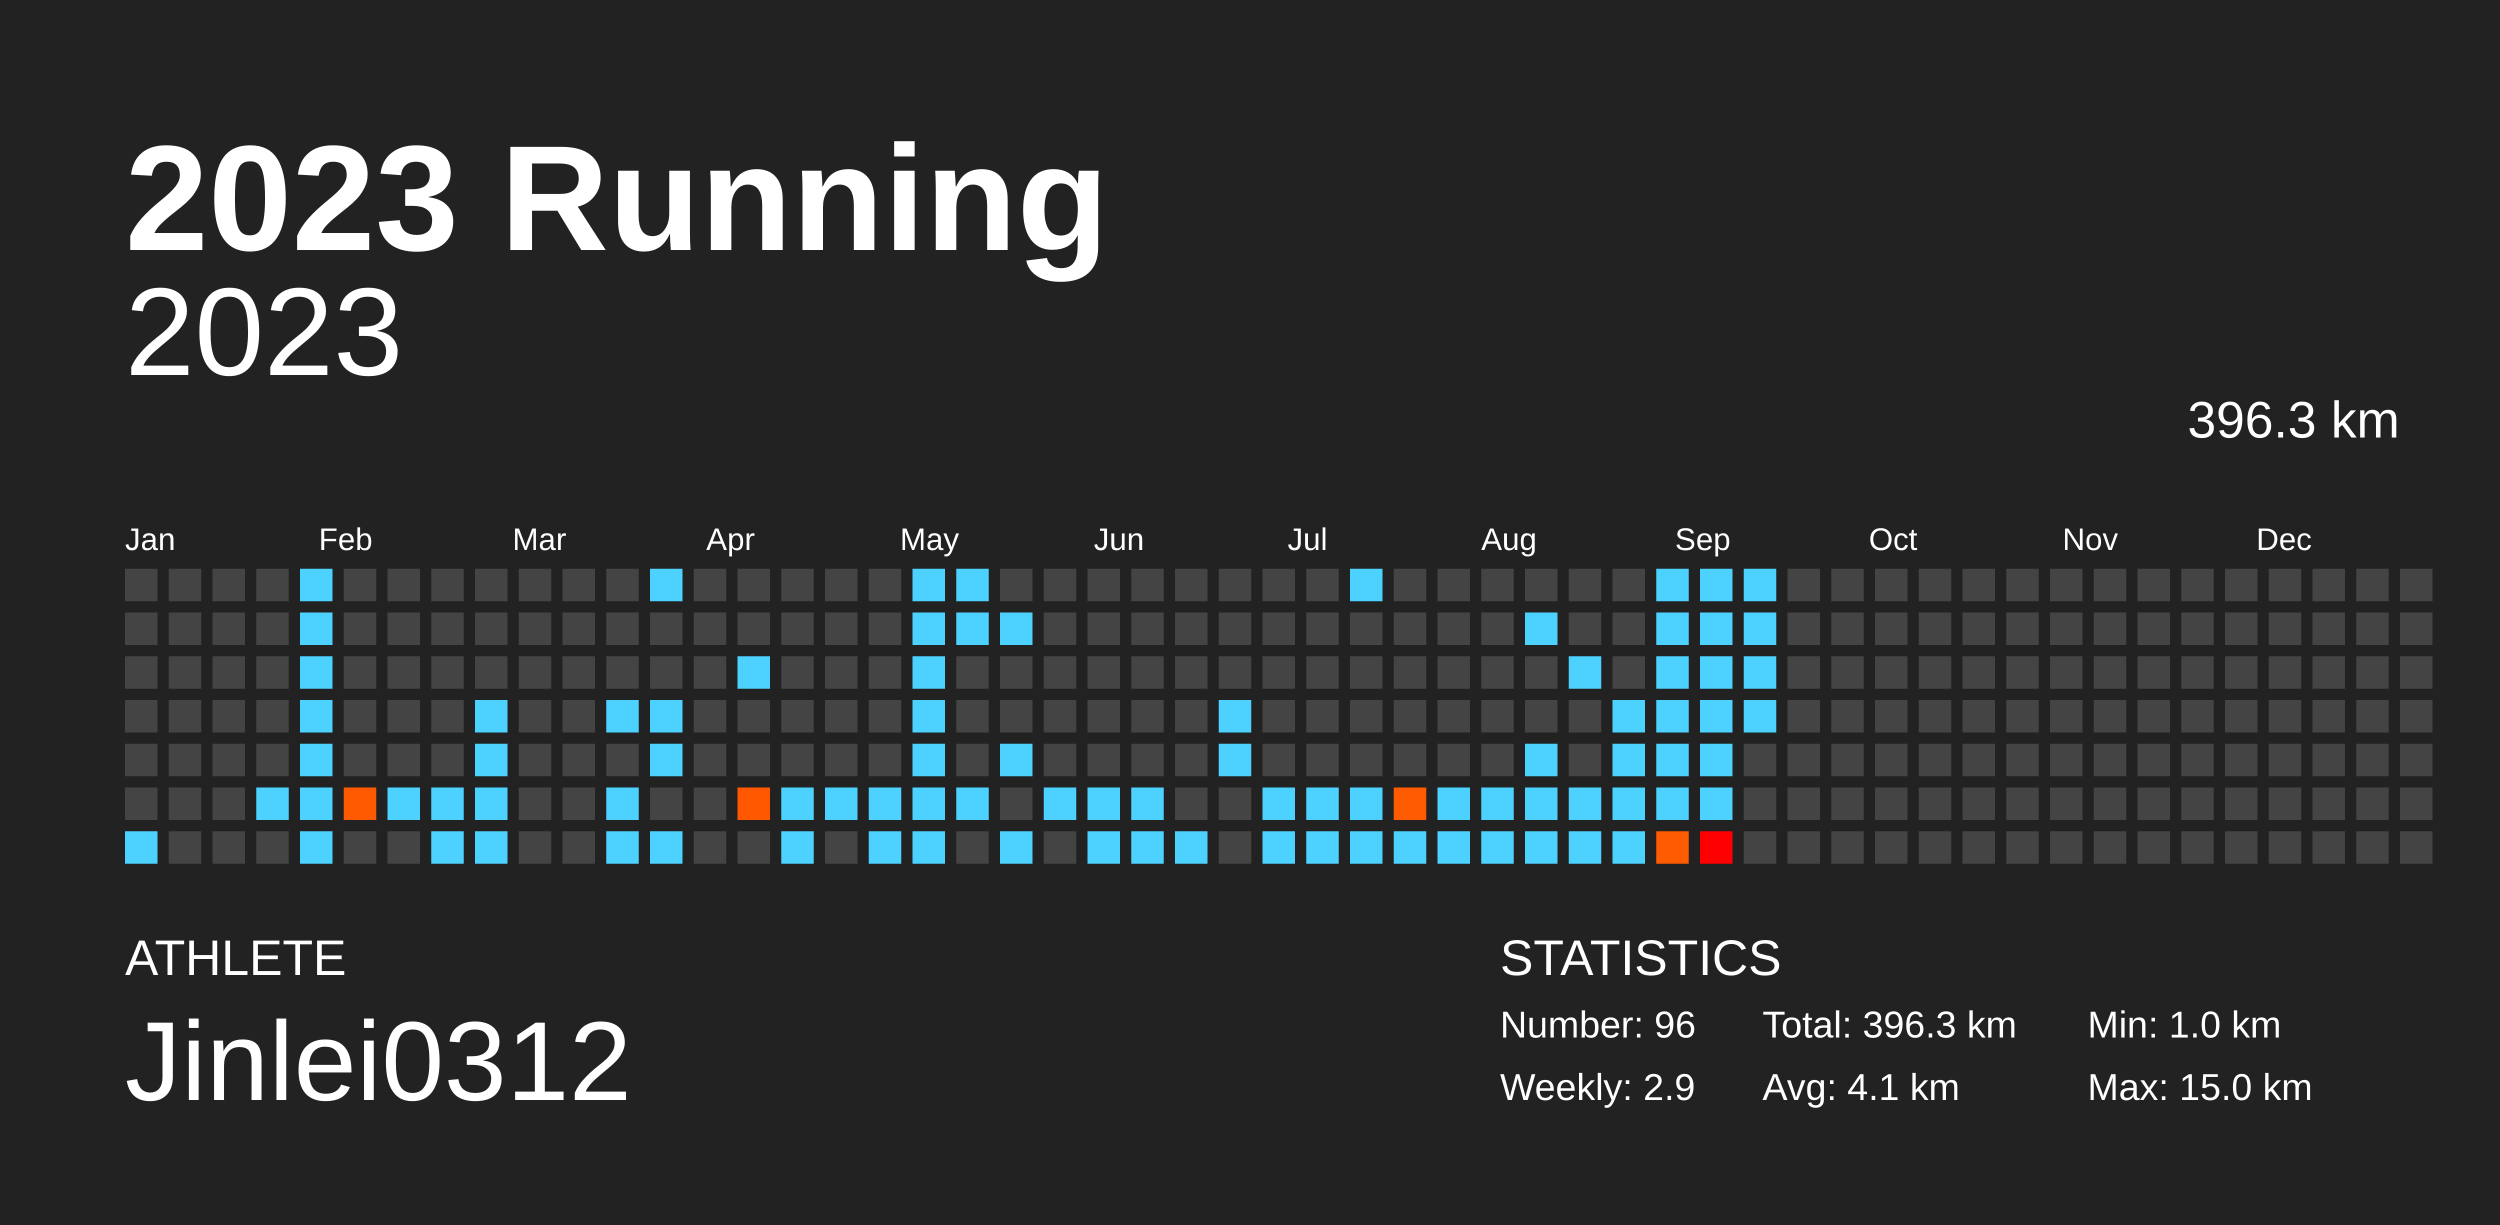
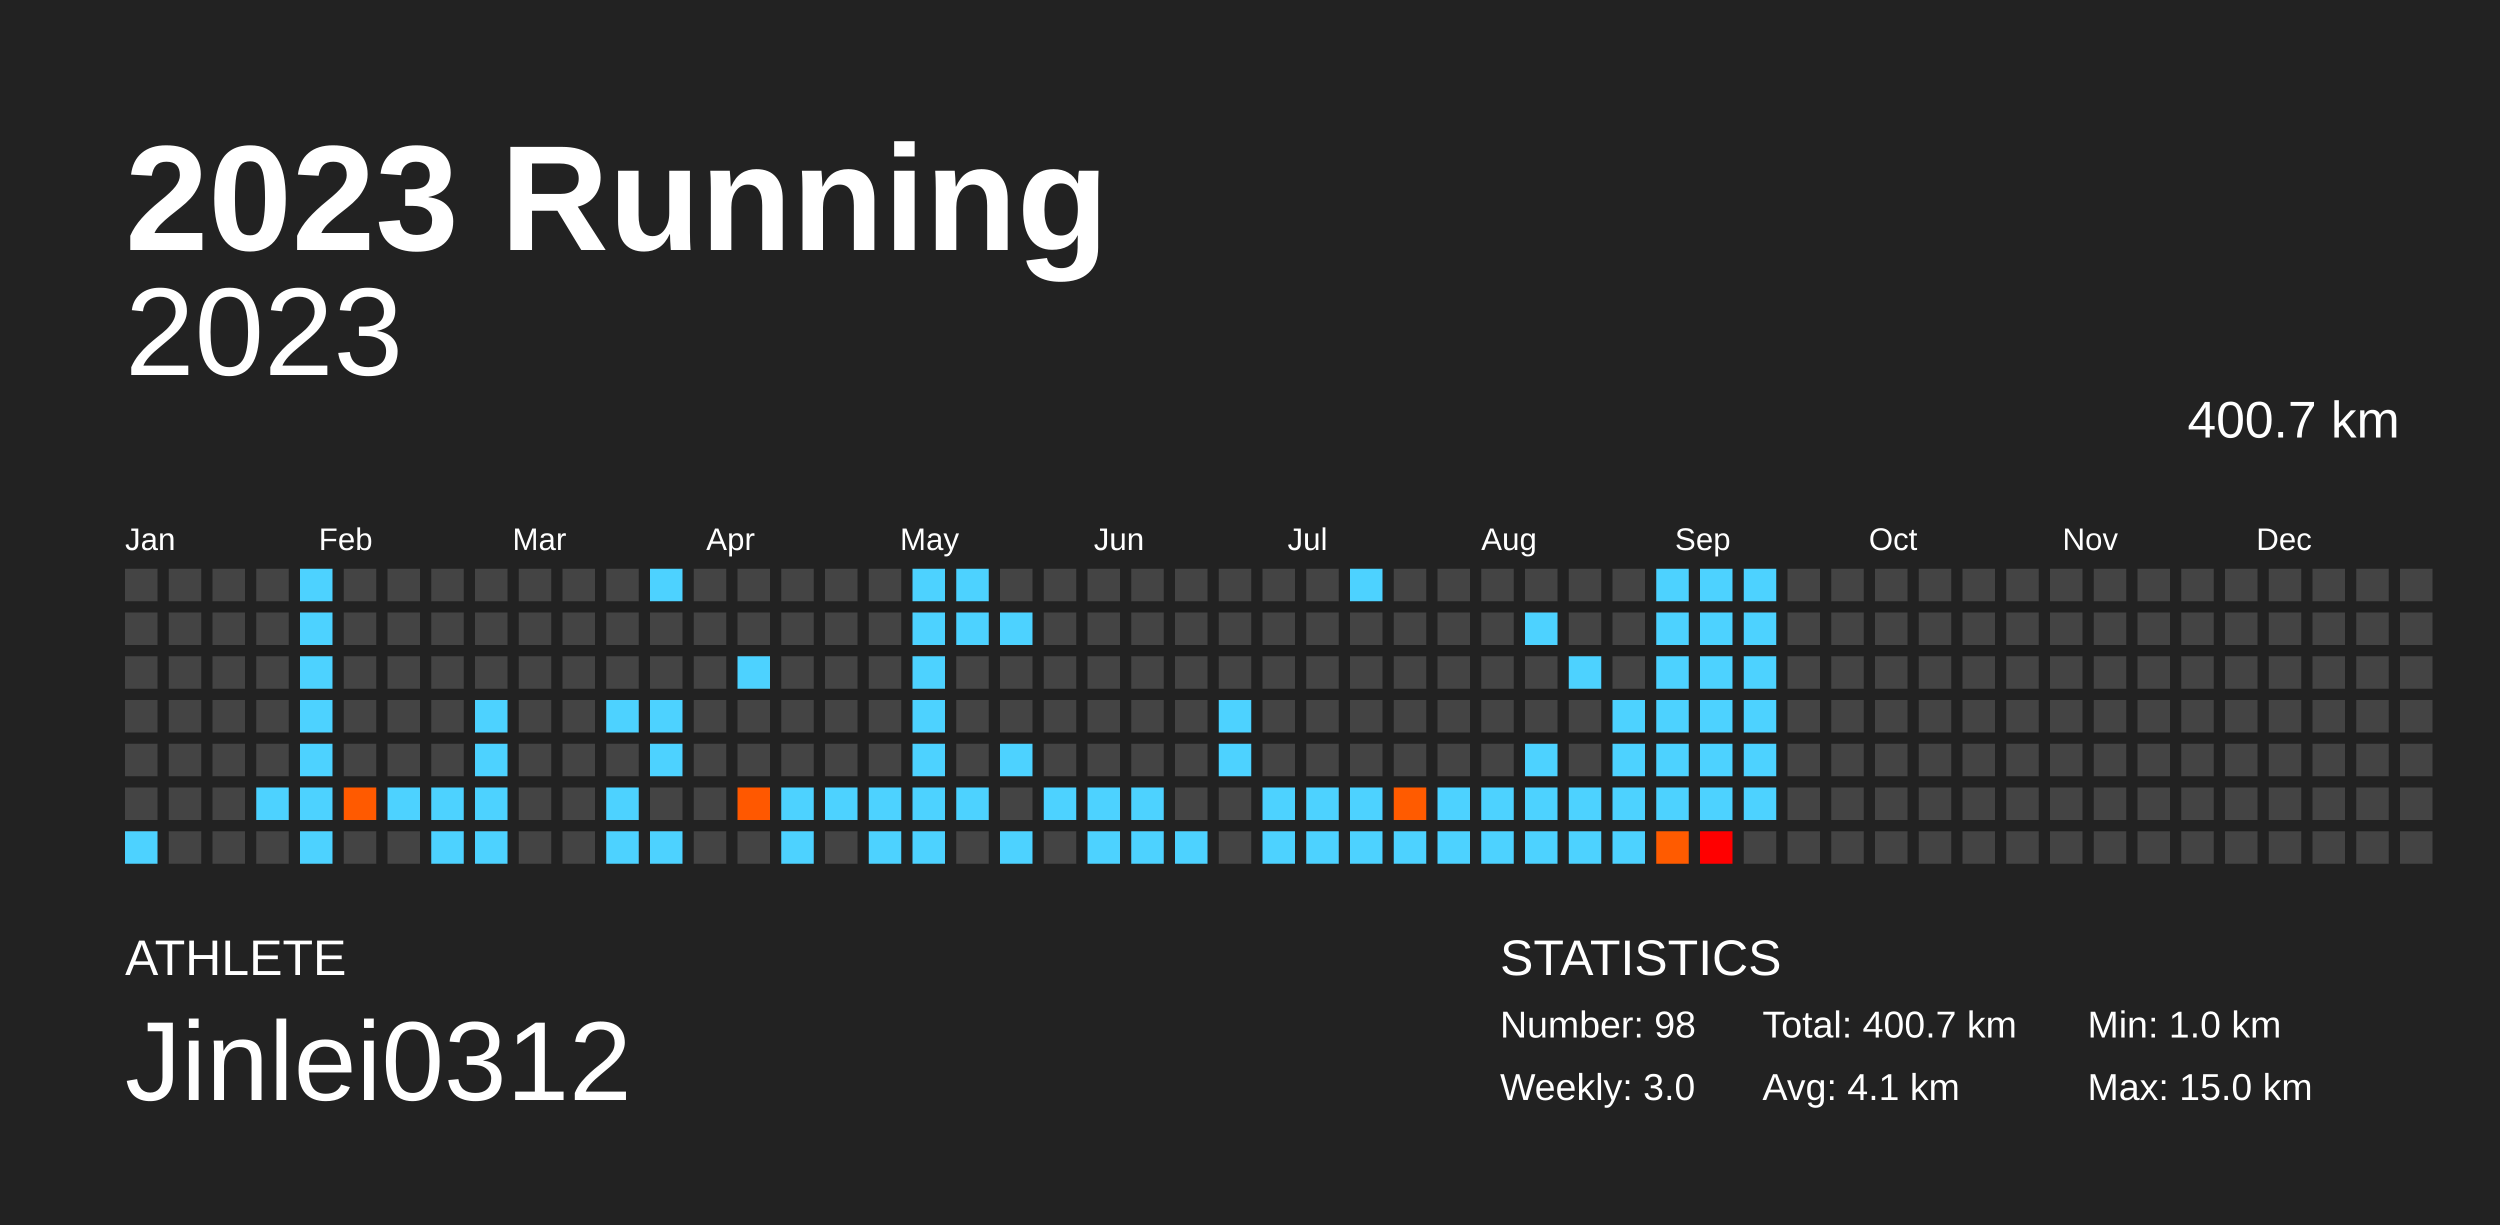
<svg xmlns="http://www.w3.org/2000/svg" baseProfile="full" height="98mm" version="1.1" viewBox="0,0,200,98" width="200mm">
  <defs />
  <rect fill="#222222" height="98" width="200" x="0" y="0" />
  <text fill="#FFFFFF" style="font-size:12px; font-family:Arial; font-weight:bold;" x="10" y="20">2023 Running</text>
  <text fill="#FFFFFF" style="font-size:4px; font-family:Arial" x="10" y="78">ATHLETE</text>
  <text fill="#FFFFFF" style="font-size:9px; font-family:Arial" x="10" y="88">Jinlei0312</text>
  <text fill="#FFFFFF" style="font-size:4px; font-family:Arial" x="120" y="78">STATISTICS</text>
-   <text fill="#FFFFFF" style="font-size:3px; font-family:Arial" x="120" y="83">Number: 96</text>
-   <text fill="#FFFFFF" style="font-size:3px; font-family:Arial" x="120" y="88">Weekly: 2.9</text>
-   <text fill="#FFFFFF" style="font-size:3px; font-family:Arial" x="141" y="83">Total: 396.3 km</text>
+   <text fill="#FFFFFF" style="font-size:3px; font-family:Arial" x="120" y="83">Number: 98</text>
+   <text fill="#FFFFFF" style="font-size:3px; font-family:Arial" x="120" y="88">Weekly: 3.0</text>
+   <text fill="#FFFFFF" style="font-size:3px; font-family:Arial" x="141" y="83">Total: 400.7 km</text>
  <text fill="#FFFFFF" style="font-size:3px; font-family:Arial" x="141" y="88">Avg: 4.1 km</text>
  <text fill="#FFFFFF" style="font-size:3px; font-family:Arial" x="167" y="83">Min: 1.0 km</text>
  <text fill="#FFFFFF" style="font-size:3px; font-family:Arial" x="167" y="88">Max: 15.0 km</text>
  <text alignment-baseline="hanging" fill="#FFFFFF" style="font-size:10.0px; font-family:Arial;" x="10" y="30">2023</text>
-   <text alignment-baseline="hanging" fill="#FFFFFF" style="font-size:4.125px; font-family:Arial;" x="175" y="35">396.3 km</text>
+   <text alignment-baseline="hanging" fill="#FFFFFF" style="font-size:4.125px; font-family:Arial;" x="175" y="35">400.7 km</text>
  <text fill="#FFFFFF" style="font-size:2.5px; font-family:Arial" x="10.0" y="44">Jan</text>
  <text fill="#FFFFFF" style="font-size:2.5px; font-family:Arial" x="25.5" y="44">Feb</text>
  <text fill="#FFFFFF" style="font-size:2.5px; font-family:Arial" x="41.0" y="44">Mar</text>
  <text fill="#FFFFFF" style="font-size:2.5px; font-family:Arial" x="56.5" y="44">Apr</text>
  <text fill="#FFFFFF" style="font-size:2.5px; font-family:Arial" x="72.0" y="44">May</text>
  <text fill="#FFFFFF" style="font-size:2.5px; font-family:Arial" x="87.5" y="44">Jun</text>
  <text fill="#FFFFFF" style="font-size:2.5px; font-family:Arial" x="103.0" y="44">Jul</text>
  <text fill="#FFFFFF" style="font-size:2.5px; font-family:Arial" x="118.5" y="44">Aug</text>
  <text fill="#FFFFFF" style="font-size:2.5px; font-family:Arial" x="134.0" y="44">Sep</text>
  <text fill="#FFFFFF" style="font-size:2.5px; font-family:Arial" x="149.5" y="44">Oct</text>
  <text fill="#FFFFFF" style="font-size:2.5px; font-family:Arial" x="165.0" y="44">Nov</text>
  <text fill="#FFFFFF" style="font-size:2.5px; font-family:Arial" x="180.5" y="44">Dec</text>
  <rect fill="#444444" height="2.6" width="2.6" x="10.0" y="45.5" />
  <rect fill="#444444" height="2.6" width="2.6" x="10.0" y="49.0" />
  <rect fill="#444444" height="2.6" width="2.6" x="10.0" y="52.5" />
  <rect fill="#444444" height="2.6" width="2.6" x="10.0" y="56.0" />
  <rect fill="#444444" height="2.6" width="2.6" x="10.0" y="59.5" />
  <rect fill="#444444" height="2.6" width="2.6" x="10.0" y="63.0" />
  <rect fill="#4dd2ff" height="2.6" width="2.6" x="10.0" y="66.5" />
  <rect fill="#444444" height="2.6" width="2.6" x="13.5" y="45.5" />
  <rect fill="#444444" height="2.6" width="2.6" x="13.5" y="49.0" />
  <rect fill="#444444" height="2.6" width="2.6" x="13.5" y="52.5" />
  <rect fill="#444444" height="2.6" width="2.6" x="13.5" y="56.0" />
  <rect fill="#444444" height="2.6" width="2.6" x="13.5" y="59.5" />
  <rect fill="#444444" height="2.6" width="2.6" x="13.5" y="63.0" />
  <rect fill="#444444" height="2.6" width="2.6" x="13.5" y="66.5" />
  <rect fill="#444444" height="2.6" width="2.6" x="17.0" y="45.5" />
  <rect fill="#444444" height="2.6" width="2.6" x="17.0" y="49.0" />
  <rect fill="#444444" height="2.6" width="2.6" x="17.0" y="52.5" />
  <rect fill="#444444" height="2.6" width="2.6" x="17.0" y="56.0" />
  <rect fill="#444444" height="2.6" width="2.6" x="17.0" y="59.5" />
  <rect fill="#444444" height="2.6" width="2.6" x="17.0" y="63.0" />
  <rect fill="#444444" height="2.6" width="2.6" x="17.0" y="66.5" />
  <rect fill="#444444" height="2.6" width="2.6" x="20.5" y="45.5" />
  <rect fill="#444444" height="2.6" width="2.6" x="20.5" y="49.0" />
  <rect fill="#444444" height="2.6" width="2.6" x="20.5" y="52.5" />
  <rect fill="#444444" height="2.6" width="2.6" x="20.5" y="56.0" />
  <rect fill="#444444" height="2.6" width="2.6" x="20.5" y="59.5" />
  <rect fill="#4dd2ff" height="2.6" width="2.6" x="20.5" y="63.0" />
  <rect fill="#444444" height="2.6" width="2.6" x="20.5" y="66.5" />
  <rect fill="#4dd2ff" height="2.6" width="2.6" x="24.0" y="45.5" />
  <rect fill="#4dd2ff" height="2.6" width="2.6" x="24.0" y="49.0" />
  <rect fill="#4dd2ff" height="2.6" width="2.6" x="24.0" y="52.5" />
  <rect fill="#4dd2ff" height="2.6" width="2.6" x="24.0" y="56.0" />
  <rect fill="#4dd2ff" height="2.6" width="2.6" x="24.0" y="59.5" />
  <rect fill="#4dd2ff" height="2.6" width="2.6" x="24.0" y="63.0" />
  <rect fill="#4dd2ff" height="2.6" width="2.6" x="24.0" y="66.5" />
  <rect fill="#444444" height="2.6" width="2.6" x="27.5" y="45.5" />
  <rect fill="#444444" height="2.6" width="2.6" x="27.5" y="49.0" />
  <rect fill="#444444" height="2.6" width="2.6" x="27.5" y="52.5" />
  <rect fill="#444444" height="2.6" width="2.6" x="27.5" y="56.0" />
  <rect fill="#444444" height="2.6" width="2.6" x="27.5" y="59.5" />
  <rect fill="#ff5a00" height="2.6" width="2.6" x="27.5" y="63.0" />
  <rect fill="#444444" height="2.6" width="2.6" x="27.5" y="66.5" />
  <rect fill="#444444" height="2.6" width="2.6" x="31.0" y="45.5" />
  <rect fill="#444444" height="2.6" width="2.6" x="31.0" y="49.0" />
  <rect fill="#444444" height="2.6" width="2.6" x="31.0" y="52.5" />
  <rect fill="#444444" height="2.6" width="2.6" x="31.0" y="56.0" />
  <rect fill="#444444" height="2.6" width="2.6" x="31.0" y="59.5" />
  <rect fill="#4dd2ff" height="2.6" width="2.6" x="31.0" y="63.0" />
  <rect fill="#444444" height="2.6" width="2.6" x="31.0" y="66.5" />
  <rect fill="#444444" height="2.6" width="2.6" x="34.5" y="45.5" />
  <rect fill="#444444" height="2.6" width="2.6" x="34.5" y="49.0" />
  <rect fill="#444444" height="2.6" width="2.6" x="34.5" y="52.5" />
  <rect fill="#444444" height="2.6" width="2.6" x="34.5" y="56.0" />
  <rect fill="#444444" height="2.6" width="2.6" x="34.5" y="59.5" />
  <rect fill="#4dd2ff" height="2.6" width="2.6" x="34.5" y="63.0" />
  <rect fill="#4dd2ff" height="2.6" width="2.6" x="34.5" y="66.5" />
  <rect fill="#444444" height="2.6" width="2.6" x="38.0" y="45.5" />
  <rect fill="#444444" height="2.6" width="2.6" x="38.0" y="49.0" />
  <rect fill="#444444" height="2.6" width="2.6" x="38.0" y="52.5" />
  <rect fill="#4dd2ff" height="2.6" width="2.6" x="38.0" y="56.0" />
  <rect fill="#4dd2ff" height="2.6" width="2.6" x="38.0" y="59.5" />
  <rect fill="#4dd2ff" height="2.6" width="2.6" x="38.0" y="63.0" />
  <rect fill="#4dd2ff" height="2.6" width="2.6" x="38.0" y="66.5" />
  <rect fill="#444444" height="2.6" width="2.6" x="41.5" y="45.5" />
  <rect fill="#444444" height="2.6" width="2.6" x="41.5" y="49.0" />
  <rect fill="#444444" height="2.6" width="2.6" x="41.5" y="52.5" />
  <rect fill="#444444" height="2.6" width="2.6" x="41.5" y="56.0" />
  <rect fill="#444444" height="2.6" width="2.6" x="41.5" y="59.5" />
  <rect fill="#444444" height="2.6" width="2.6" x="41.5" y="63.0" />
  <rect fill="#444444" height="2.6" width="2.6" x="41.5" y="66.5" />
  <rect fill="#444444" height="2.6" width="2.6" x="45.0" y="45.5" />
  <rect fill="#444444" height="2.6" width="2.6" x="45.0" y="49.0" />
  <rect fill="#444444" height="2.6" width="2.6" x="45.0" y="52.5" />
  <rect fill="#444444" height="2.6" width="2.6" x="45.0" y="56.0" />
  <rect fill="#444444" height="2.6" width="2.6" x="45.0" y="59.5" />
  <rect fill="#444444" height="2.6" width="2.6" x="45.0" y="63.0" />
  <rect fill="#444444" height="2.6" width="2.6" x="45.0" y="66.5" />
  <rect fill="#444444" height="2.6" width="2.6" x="48.5" y="45.5" />
  <rect fill="#444444" height="2.6" width="2.6" x="48.5" y="49.0" />
  <rect fill="#444444" height="2.6" width="2.6" x="48.5" y="52.5" />
  <rect fill="#4dd2ff" height="2.6" width="2.6" x="48.5" y="56.0" />
  <rect fill="#444444" height="2.6" width="2.6" x="48.5" y="59.5" />
  <rect fill="#4dd2ff" height="2.6" width="2.6" x="48.5" y="63.0" />
  <rect fill="#4dd2ff" height="2.6" width="2.6" x="48.5" y="66.5" />
  <rect fill="#4dd2ff" height="2.6" width="2.6" x="52.0" y="45.5" />
  <rect fill="#444444" height="2.6" width="2.6" x="52.0" y="49.0" />
  <rect fill="#444444" height="2.6" width="2.6" x="52.0" y="52.5" />
  <rect fill="#4dd2ff" height="2.6" width="2.6" x="52.0" y="56.0" />
  <rect fill="#4dd2ff" height="2.6" width="2.6" x="52.0" y="59.5" />
  <rect fill="#444444" height="2.6" width="2.6" x="52.0" y="63.0" />
  <rect fill="#4dd2ff" height="2.6" width="2.6" x="52.0" y="66.5" />
  <rect fill="#444444" height="2.6" width="2.6" x="55.5" y="45.5" />
  <rect fill="#444444" height="2.6" width="2.6" x="55.5" y="49.0" />
  <rect fill="#444444" height="2.6" width="2.6" x="55.5" y="52.5" />
  <rect fill="#444444" height="2.6" width="2.6" x="55.5" y="56.0" />
  <rect fill="#444444" height="2.6" width="2.6" x="55.5" y="59.5" />
  <rect fill="#444444" height="2.6" width="2.6" x="55.5" y="63.0" />
  <rect fill="#444444" height="2.6" width="2.6" x="55.5" y="66.5" />
  <rect fill="#444444" height="2.6" width="2.6" x="59.0" y="45.5" />
  <rect fill="#444444" height="2.6" width="2.6" x="59.0" y="49.0" />
  <rect fill="#4dd2ff" height="2.6" width="2.6" x="59.0" y="52.5" />
  <rect fill="#444444" height="2.6" width="2.6" x="59.0" y="56.0" />
  <rect fill="#444444" height="2.6" width="2.6" x="59.0" y="59.5" />
  <rect fill="#ff5800" height="2.6" width="2.6" x="59.0" y="63.0" />
  <rect fill="#444444" height="2.6" width="2.6" x="59.0" y="66.5" />
  <rect fill="#444444" height="2.6" width="2.6" x="62.5" y="45.5" />
  <rect fill="#444444" height="2.6" width="2.6" x="62.5" y="49.0" />
  <rect fill="#444444" height="2.6" width="2.6" x="62.5" y="52.5" />
  <rect fill="#444444" height="2.6" width="2.6" x="62.5" y="56.0" />
  <rect fill="#444444" height="2.6" width="2.6" x="62.5" y="59.5" />
  <rect fill="#4dd2ff" height="2.6" width="2.6" x="62.5" y="63.0" />
  <rect fill="#4dd2ff" height="2.6" width="2.6" x="62.5" y="66.5" />
  <rect fill="#444444" height="2.6" width="2.6" x="66.0" y="45.5" />
  <rect fill="#444444" height="2.6" width="2.6" x="66.0" y="49.0" />
  <rect fill="#444444" height="2.6" width="2.6" x="66.0" y="52.5" />
  <rect fill="#444444" height="2.6" width="2.6" x="66.0" y="56.0" />
  <rect fill="#444444" height="2.6" width="2.6" x="66.0" y="59.5" />
  <rect fill="#4dd2ff" height="2.6" width="2.6" x="66.0" y="63.0" />
  <rect fill="#444444" height="2.6" width="2.6" x="66.0" y="66.5" />
  <rect fill="#444444" height="2.6" width="2.6" x="69.5" y="45.5" />
  <rect fill="#444444" height="2.6" width="2.6" x="69.5" y="49.0" />
  <rect fill="#444444" height="2.6" width="2.6" x="69.5" y="52.5" />
  <rect fill="#444444" height="2.6" width="2.6" x="69.5" y="56.0" />
  <rect fill="#444444" height="2.6" width="2.6" x="69.5" y="59.5" />
  <rect fill="#4dd2ff" height="2.6" width="2.6" x="69.5" y="63.0" />
  <rect fill="#4dd2ff" height="2.6" width="2.6" x="69.5" y="66.5" />
  <rect fill="#4dd2ff" height="2.6" width="2.6" x="73.0" y="45.5" />
  <rect fill="#4dd2ff" height="2.6" width="2.6" x="73.0" y="49.0" />
  <rect fill="#4dd2ff" height="2.6" width="2.6" x="73.0" y="52.5" />
  <rect fill="#4dd2ff" height="2.6" width="2.6" x="73.0" y="56.0" />
  <rect fill="#4dd2ff" height="2.6" width="2.6" x="73.0" y="59.5" />
  <rect fill="#4dd2ff" height="2.6" width="2.6" x="73.0" y="63.0" />
  <rect fill="#4dd2ff" height="2.6" width="2.6" x="73.0" y="66.5" />
  <rect fill="#4dd2ff" height="2.6" width="2.6" x="76.5" y="45.5" />
  <rect fill="#4dd2ff" height="2.6" width="2.6" x="76.5" y="49.0" />
  <rect fill="#444444" height="2.6" width="2.6" x="76.5" y="52.5" />
  <rect fill="#444444" height="2.6" width="2.6" x="76.5" y="56.0" />
  <rect fill="#444444" height="2.6" width="2.6" x="76.5" y="59.5" />
  <rect fill="#4dd2ff" height="2.6" width="2.6" x="76.5" y="63.0" />
  <rect fill="#444444" height="2.6" width="2.6" x="76.5" y="66.5" />
  <rect fill="#444444" height="2.6" width="2.6" x="80.0" y="45.5" />
  <rect fill="#4dd2ff" height="2.6" width="2.6" x="80.0" y="49.0" />
  <rect fill="#444444" height="2.6" width="2.6" x="80.0" y="52.5" />
  <rect fill="#444444" height="2.6" width="2.6" x="80.0" y="56.0" />
  <rect fill="#4dd2ff" height="2.6" width="2.6" x="80.0" y="59.5" />
  <rect fill="#444444" height="2.6" width="2.6" x="80.0" y="63.0" />
  <rect fill="#4dd2ff" height="2.6" width="2.6" x="80.0" y="66.5" />
  <rect fill="#444444" height="2.6" width="2.6" x="83.5" y="45.5" />
  <rect fill="#444444" height="2.6" width="2.6" x="83.5" y="49.0" />
  <rect fill="#444444" height="2.6" width="2.6" x="83.5" y="52.5" />
  <rect fill="#444444" height="2.6" width="2.6" x="83.5" y="56.0" />
  <rect fill="#444444" height="2.6" width="2.6" x="83.5" y="59.5" />
  <rect fill="#4dd2ff" height="2.6" width="2.6" x="83.5" y="63.0" />
  <rect fill="#444444" height="2.6" width="2.6" x="83.5" y="66.5" />
  <rect fill="#444444" height="2.6" width="2.6" x="87.0" y="45.5" />
  <rect fill="#444444" height="2.6" width="2.6" x="87.0" y="49.0" />
  <rect fill="#444444" height="2.6" width="2.6" x="87.0" y="52.5" />
  <rect fill="#444444" height="2.6" width="2.6" x="87.0" y="56.0" />
  <rect fill="#444444" height="2.6" width="2.6" x="87.0" y="59.5" />
  <rect fill="#4dd2ff" height="2.6" width="2.6" x="87.0" y="63.0" />
  <rect fill="#4dd2ff" height="2.6" width="2.6" x="87.0" y="66.5" />
  <rect fill="#444444" height="2.6" width="2.6" x="90.5" y="45.5" />
  <rect fill="#444444" height="2.6" width="2.6" x="90.5" y="49.0" />
  <rect fill="#444444" height="2.6" width="2.6" x="90.5" y="52.5" />
  <rect fill="#444444" height="2.6" width="2.6" x="90.5" y="56.0" />
  <rect fill="#444444" height="2.6" width="2.6" x="90.5" y="59.5" />
  <rect fill="#4dd2ff" height="2.6" width="2.6" x="90.5" y="63.0" />
  <rect fill="#4dd2ff" height="2.6" width="2.6" x="90.5" y="66.5" />
  <rect fill="#444444" height="2.6" width="2.6" x="94.0" y="45.5" />
  <rect fill="#444444" height="2.6" width="2.6" x="94.0" y="49.0" />
  <rect fill="#444444" height="2.6" width="2.6" x="94.0" y="52.5" />
  <rect fill="#444444" height="2.6" width="2.6" x="94.0" y="56.0" />
  <rect fill="#444444" height="2.6" width="2.6" x="94.0" y="59.5" />
  <rect fill="#444444" height="2.6" width="2.6" x="94.0" y="63.0" />
  <rect fill="#4dd2ff" height="2.6" width="2.6" x="94.0" y="66.5" />
  <rect fill="#444444" height="2.6" width="2.6" x="97.5" y="45.5" />
  <rect fill="#444444" height="2.6" width="2.6" x="97.5" y="49.0" />
  <rect fill="#444444" height="2.6" width="2.6" x="97.5" y="52.5" />
  <rect fill="#4dd2ff" height="2.6" width="2.6" x="97.5" y="56.0" />
  <rect fill="#4dd2ff" height="2.6" width="2.6" x="97.5" y="59.5" />
  <rect fill="#444444" height="2.6" width="2.6" x="97.5" y="63.0" />
  <rect fill="#444444" height="2.6" width="2.6" x="97.5" y="66.5" />
  <rect fill="#444444" height="2.6" width="2.6" x="101.0" y="45.5" />
  <rect fill="#444444" height="2.6" width="2.6" x="101.0" y="49.0" />
  <rect fill="#444444" height="2.6" width="2.6" x="101.0" y="52.5" />
  <rect fill="#444444" height="2.6" width="2.6" x="101.0" y="56.0" />
  <rect fill="#444444" height="2.6" width="2.6" x="101.0" y="59.5" />
  <rect fill="#4dd2ff" height="2.6" width="2.6" x="101.0" y="63.0" />
  <rect fill="#4dd2ff" height="2.6" width="2.6" x="101.0" y="66.5" />
  <rect fill="#444444" height="2.6" width="2.6" x="104.5" y="45.5" />
  <rect fill="#444444" height="2.6" width="2.6" x="104.5" y="49.0" />
  <rect fill="#444444" height="2.6" width="2.6" x="104.5" y="52.5" />
  <rect fill="#444444" height="2.6" width="2.6" x="104.5" y="56.0" />
  <rect fill="#444444" height="2.6" width="2.6" x="104.5" y="59.5" />
  <rect fill="#4dd2ff" height="2.6" width="2.6" x="104.5" y="63.0" />
  <rect fill="#4dd2ff" height="2.6" width="2.6" x="104.5" y="66.5" />
  <rect fill="#4dd2ff" height="2.6" width="2.6" x="108.0" y="45.5" />
  <rect fill="#444444" height="2.6" width="2.6" x="108.0" y="49.0" />
  <rect fill="#444444" height="2.6" width="2.6" x="108.0" y="52.5" />
  <rect fill="#444444" height="2.6" width="2.6" x="108.0" y="56.0" />
  <rect fill="#444444" height="2.6" width="2.6" x="108.0" y="59.5" />
  <rect fill="#4dd2ff" height="2.6" width="2.6" x="108.0" y="63.0" />
  <rect fill="#4dd2ff" height="2.6" width="2.6" x="108.0" y="66.5" />
  <rect fill="#444444" height="2.6" width="2.6" x="111.5" y="45.5" />
  <rect fill="#444444" height="2.6" width="2.6" x="111.5" y="49.0" />
  <rect fill="#444444" height="2.6" width="2.6" x="111.5" y="52.5" />
  <rect fill="#444444" height="2.6" width="2.6" x="111.5" y="56.0" />
  <rect fill="#444444" height="2.6" width="2.6" x="111.5" y="59.5" />
  <rect fill="#ff5b00" height="2.6" width="2.6" x="111.5" y="63.0" />
  <rect fill="#4dd2ff" height="2.6" width="2.6" x="111.5" y="66.5" />
  <rect fill="#444444" height="2.6" width="2.6" x="115.0" y="45.5" />
  <rect fill="#444444" height="2.6" width="2.6" x="115.0" y="49.0" />
  <rect fill="#444444" height="2.6" width="2.6" x="115.0" y="52.5" />
  <rect fill="#444444" height="2.6" width="2.6" x="115.0" y="56.0" />
  <rect fill="#444444" height="2.6" width="2.6" x="115.0" y="59.5" />
  <rect fill="#4dd2ff" height="2.6" width="2.6" x="115.0" y="63.0" />
  <rect fill="#4dd2ff" height="2.6" width="2.6" x="115.0" y="66.5" />
  <rect fill="#444444" height="2.6" width="2.6" x="118.5" y="45.5" />
  <rect fill="#444444" height="2.6" width="2.6" x="118.5" y="49.0" />
  <rect fill="#444444" height="2.6" width="2.6" x="118.5" y="52.5" />
  <rect fill="#444444" height="2.6" width="2.6" x="118.5" y="56.0" />
  <rect fill="#444444" height="2.6" width="2.6" x="118.5" y="59.5" />
  <rect fill="#4dd2ff" height="2.6" width="2.6" x="118.5" y="63.0" />
  <rect fill="#4dd2ff" height="2.6" width="2.6" x="118.5" y="66.5" />
  <rect fill="#444444" height="2.6" width="2.6" x="122.0" y="45.5" />
  <rect fill="#4dd2ff" height="2.6" width="2.6" x="122.0" y="49.0" />
  <rect fill="#444444" height="2.6" width="2.6" x="122.0" y="52.5" />
  <rect fill="#444444" height="2.6" width="2.6" x="122.0" y="56.0" />
  <rect fill="#4dd2ff" height="2.6" width="2.6" x="122.0" y="59.5" />
  <rect fill="#4dd2ff" height="2.6" width="2.6" x="122.0" y="63.0" />
  <rect fill="#4dd2ff" height="2.6" width="2.6" x="122.0" y="66.5" />
  <rect fill="#444444" height="2.6" width="2.6" x="125.5" y="45.5" />
  <rect fill="#444444" height="2.6" width="2.6" x="125.5" y="49.0" />
  <rect fill="#4dd2ff" height="2.6" width="2.6" x="125.5" y="52.5" />
  <rect fill="#444444" height="2.6" width="2.6" x="125.5" y="56.0" />
  <rect fill="#444444" height="2.6" width="2.6" x="125.5" y="59.5" />
  <rect fill="#4dd2ff" height="2.6" width="2.6" x="125.5" y="63.0" />
  <rect fill="#4dd2ff" height="2.6" width="2.6" x="125.5" y="66.5" />
  <rect fill="#444444" height="2.6" width="2.6" x="129.0" y="45.5" />
  <rect fill="#444444" height="2.6" width="2.6" x="129.0" y="49.0" />
  <rect fill="#444444" height="2.6" width="2.6" x="129.0" y="52.5" />
  <rect fill="#4dd2ff" height="2.6" width="2.6" x="129.0" y="56.0" />
  <rect fill="#4dd2ff" height="2.6" width="2.6" x="129.0" y="59.5" />
  <rect fill="#4dd2ff" height="2.6" width="2.6" x="129.0" y="63.0" />
  <rect fill="#4dd2ff" height="2.6" width="2.6" x="129.0" y="66.5" />
  <rect fill="#4dd2ff" height="2.6" width="2.6" x="132.5" y="45.5" />
  <rect fill="#4dd2ff" height="2.6" width="2.6" x="132.5" y="49.0" />
  <rect fill="#4dd2ff" height="2.6" width="2.6" x="132.5" y="52.5" />
  <rect fill="#4dd2ff" height="2.6" width="2.6" x="132.5" y="56.0" />
  <rect fill="#4dd2ff" height="2.6" width="2.6" x="132.5" y="59.5" />
  <rect fill="#4dd2ff" height="2.6" width="2.6" x="132.5" y="63.0" />
  <rect fill="#ff5b00" height="2.6" width="2.6" x="132.5" y="66.5" />
  <rect fill="#4dd2ff" height="2.6" width="2.6" x="136.0" y="45.5" />
  <rect fill="#4dd2ff" height="2.6" width="2.6" x="136.0" y="49.0" />
  <rect fill="#4dd2ff" height="2.6" width="2.6" x="136.0" y="52.5" />
  <rect fill="#4dd2ff" height="2.6" width="2.6" x="136.0" y="56.0" />
  <rect fill="#4dd2ff" height="2.6" width="2.6" x="136.0" y="59.5" />
  <rect fill="#4dd2ff" height="2.6" width="2.6" x="136.0" y="63.0" />
  <rect fill="#ff0000" height="2.6" width="2.6" x="136.0" y="66.5" />
  <rect fill="#4dd2ff" height="2.6" width="2.6" x="139.5" y="45.5" />
  <rect fill="#4dd2ff" height="2.6" width="2.6" x="139.5" y="49.0" />
  <rect fill="#4dd2ff" height="2.6" width="2.6" x="139.5" y="52.5" />
  <rect fill="#4dd2ff" height="2.6" width="2.6" x="139.5" y="56.0" />
-   <rect fill="#444444" height="2.6" width="2.6" x="139.5" y="59.5" />
-   <rect fill="#444444" height="2.6" width="2.6" x="139.5" y="63.0" />
+   <rect fill="#4dd2ff" height="2.6" width="2.6" x="139.5" y="59.5" />
+   <rect fill="#4dd2ff" height="2.6" width="2.6" x="139.5" y="63.0" />
  <rect fill="#444444" height="2.6" width="2.6" x="139.5" y="66.5" />
  <rect fill="#444444" height="2.6" width="2.6" x="143.0" y="45.5" />
  <rect fill="#444444" height="2.6" width="2.6" x="143.0" y="49.0" />
  <rect fill="#444444" height="2.6" width="2.6" x="143.0" y="52.5" />
  <rect fill="#444444" height="2.6" width="2.6" x="143.0" y="56.0" />
  <rect fill="#444444" height="2.6" width="2.6" x="143.0" y="59.5" />
  <rect fill="#444444" height="2.6" width="2.6" x="143.0" y="63.0" />
  <rect fill="#444444" height="2.6" width="2.6" x="143.0" y="66.5" />
  <rect fill="#444444" height="2.6" width="2.6" x="146.5" y="45.5" />
  <rect fill="#444444" height="2.6" width="2.6" x="146.5" y="49.0" />
  <rect fill="#444444" height="2.6" width="2.6" x="146.5" y="52.5" />
  <rect fill="#444444" height="2.6" width="2.6" x="146.5" y="56.0" />
  <rect fill="#444444" height="2.6" width="2.6" x="146.5" y="59.5" />
  <rect fill="#444444" height="2.6" width="2.6" x="146.5" y="63.0" />
  <rect fill="#444444" height="2.6" width="2.6" x="146.5" y="66.5" />
  <rect fill="#444444" height="2.6" width="2.6" x="150.0" y="45.5" />
  <rect fill="#444444" height="2.6" width="2.6" x="150.0" y="49.0" />
  <rect fill="#444444" height="2.6" width="2.6" x="150.0" y="52.5" />
  <rect fill="#444444" height="2.6" width="2.6" x="150.0" y="56.0" />
  <rect fill="#444444" height="2.6" width="2.6" x="150.0" y="59.5" />
  <rect fill="#444444" height="2.6" width="2.6" x="150.0" y="63.0" />
  <rect fill="#444444" height="2.6" width="2.6" x="150.0" y="66.5" />
  <rect fill="#444444" height="2.6" width="2.6" x="153.5" y="45.5" />
  <rect fill="#444444" height="2.6" width="2.6" x="153.5" y="49.0" />
  <rect fill="#444444" height="2.6" width="2.6" x="153.5" y="52.5" />
  <rect fill="#444444" height="2.6" width="2.6" x="153.5" y="56.0" />
  <rect fill="#444444" height="2.6" width="2.6" x="153.5" y="59.5" />
  <rect fill="#444444" height="2.6" width="2.6" x="153.5" y="63.0" />
  <rect fill="#444444" height="2.6" width="2.6" x="153.5" y="66.5" />
  <rect fill="#444444" height="2.6" width="2.6" x="157.0" y="45.5" />
  <rect fill="#444444" height="2.6" width="2.6" x="157.0" y="49.0" />
  <rect fill="#444444" height="2.6" width="2.6" x="157.0" y="52.5" />
  <rect fill="#444444" height="2.6" width="2.6" x="157.0" y="56.0" />
  <rect fill="#444444" height="2.6" width="2.6" x="157.0" y="59.5" />
  <rect fill="#444444" height="2.6" width="2.6" x="157.0" y="63.0" />
  <rect fill="#444444" height="2.6" width="2.6" x="157.0" y="66.5" />
  <rect fill="#444444" height="2.6" width="2.6" x="160.5" y="45.5" />
  <rect fill="#444444" height="2.6" width="2.6" x="160.5" y="49.0" />
  <rect fill="#444444" height="2.6" width="2.6" x="160.5" y="52.5" />
  <rect fill="#444444" height="2.6" width="2.6" x="160.5" y="56.0" />
  <rect fill="#444444" height="2.6" width="2.6" x="160.5" y="59.5" />
  <rect fill="#444444" height="2.6" width="2.6" x="160.5" y="63.0" />
  <rect fill="#444444" height="2.6" width="2.6" x="160.5" y="66.5" />
  <rect fill="#444444" height="2.6" width="2.6" x="164.0" y="45.5" />
  <rect fill="#444444" height="2.6" width="2.6" x="164.0" y="49.0" />
  <rect fill="#444444" height="2.6" width="2.6" x="164.0" y="52.5" />
  <rect fill="#444444" height="2.6" width="2.6" x="164.0" y="56.0" />
  <rect fill="#444444" height="2.6" width="2.6" x="164.0" y="59.5" />
  <rect fill="#444444" height="2.6" width="2.6" x="164.0" y="63.0" />
  <rect fill="#444444" height="2.6" width="2.6" x="164.0" y="66.5" />
  <rect fill="#444444" height="2.6" width="2.6" x="167.5" y="45.5" />
  <rect fill="#444444" height="2.6" width="2.6" x="167.5" y="49.0" />
  <rect fill="#444444" height="2.6" width="2.6" x="167.5" y="52.5" />
  <rect fill="#444444" height="2.6" width="2.6" x="167.5" y="56.0" />
  <rect fill="#444444" height="2.6" width="2.6" x="167.5" y="59.5" />
  <rect fill="#444444" height="2.6" width="2.6" x="167.5" y="63.0" />
  <rect fill="#444444" height="2.6" width="2.6" x="167.5" y="66.5" />
  <rect fill="#444444" height="2.6" width="2.6" x="171.0" y="45.5" />
  <rect fill="#444444" height="2.6" width="2.6" x="171.0" y="49.0" />
  <rect fill="#444444" height="2.6" width="2.6" x="171.0" y="52.5" />
  <rect fill="#444444" height="2.6" width="2.6" x="171.0" y="56.0" />
  <rect fill="#444444" height="2.6" width="2.6" x="171.0" y="59.5" />
  <rect fill="#444444" height="2.6" width="2.6" x="171.0" y="63.0" />
  <rect fill="#444444" height="2.6" width="2.6" x="171.0" y="66.5" />
  <rect fill="#444444" height="2.6" width="2.6" x="174.5" y="45.5" />
  <rect fill="#444444" height="2.6" width="2.6" x="174.5" y="49.0" />
  <rect fill="#444444" height="2.6" width="2.6" x="174.5" y="52.5" />
  <rect fill="#444444" height="2.6" width="2.6" x="174.5" y="56.0" />
  <rect fill="#444444" height="2.6" width="2.6" x="174.5" y="59.5" />
  <rect fill="#444444" height="2.6" width="2.6" x="174.5" y="63.0" />
  <rect fill="#444444" height="2.6" width="2.6" x="174.5" y="66.5" />
  <rect fill="#444444" height="2.6" width="2.6" x="178.0" y="45.5" />
  <rect fill="#444444" height="2.6" width="2.6" x="178.0" y="49.0" />
  <rect fill="#444444" height="2.6" width="2.6" x="178.0" y="52.5" />
  <rect fill="#444444" height="2.6" width="2.6" x="178.0" y="56.0" />
  <rect fill="#444444" height="2.6" width="2.6" x="178.0" y="59.5" />
  <rect fill="#444444" height="2.6" width="2.6" x="178.0" y="63.0" />
  <rect fill="#444444" height="2.6" width="2.6" x="178.0" y="66.5" />
  <rect fill="#444444" height="2.6" width="2.6" x="181.5" y="45.5" />
  <rect fill="#444444" height="2.6" width="2.6" x="181.5" y="49.0" />
  <rect fill="#444444" height="2.6" width="2.6" x="181.5" y="52.5" />
  <rect fill="#444444" height="2.6" width="2.6" x="181.5" y="56.0" />
  <rect fill="#444444" height="2.6" width="2.6" x="181.5" y="59.5" />
  <rect fill="#444444" height="2.6" width="2.6" x="181.5" y="63.0" />
  <rect fill="#444444" height="2.6" width="2.6" x="181.5" y="66.5" />
  <rect fill="#444444" height="2.6" width="2.6" x="185.0" y="45.5" />
  <rect fill="#444444" height="2.6" width="2.6" x="185.0" y="49.0" />
  <rect fill="#444444" height="2.6" width="2.6" x="185.0" y="52.5" />
  <rect fill="#444444" height="2.6" width="2.6" x="185.0" y="56.0" />
  <rect fill="#444444" height="2.6" width="2.6" x="185.0" y="59.5" />
  <rect fill="#444444" height="2.6" width="2.6" x="185.0" y="63.0" />
  <rect fill="#444444" height="2.6" width="2.6" x="185.0" y="66.5" />
  <rect fill="#444444" height="2.6" width="2.6" x="188.5" y="45.5" />
  <rect fill="#444444" height="2.6" width="2.6" x="188.5" y="49.0" />
  <rect fill="#444444" height="2.6" width="2.6" x="188.5" y="52.5" />
  <rect fill="#444444" height="2.6" width="2.6" x="188.5" y="56.0" />
  <rect fill="#444444" height="2.6" width="2.6" x="188.5" y="59.5" />
  <rect fill="#444444" height="2.6" width="2.6" x="188.5" y="63.0" />
  <rect fill="#444444" height="2.6" width="2.6" x="188.5" y="66.5" />
  <rect fill="#444444" height="2.6" width="2.6" x="192.0" y="45.5" />
  <rect fill="#444444" height="2.6" width="2.6" x="192.0" y="49.0" />
  <rect fill="#444444" height="2.6" width="2.6" x="192.0" y="52.5" />
  <rect fill="#444444" height="2.6" width="2.6" x="192.0" y="56.0" />
  <rect fill="#444444" height="2.6" width="2.6" x="192.0" y="59.5" />
  <rect fill="#444444" height="2.6" width="2.6" x="192.0" y="63.0" />
  <rect fill="#444444" height="2.6" width="2.6" x="192.0" y="66.5" />
</svg>
